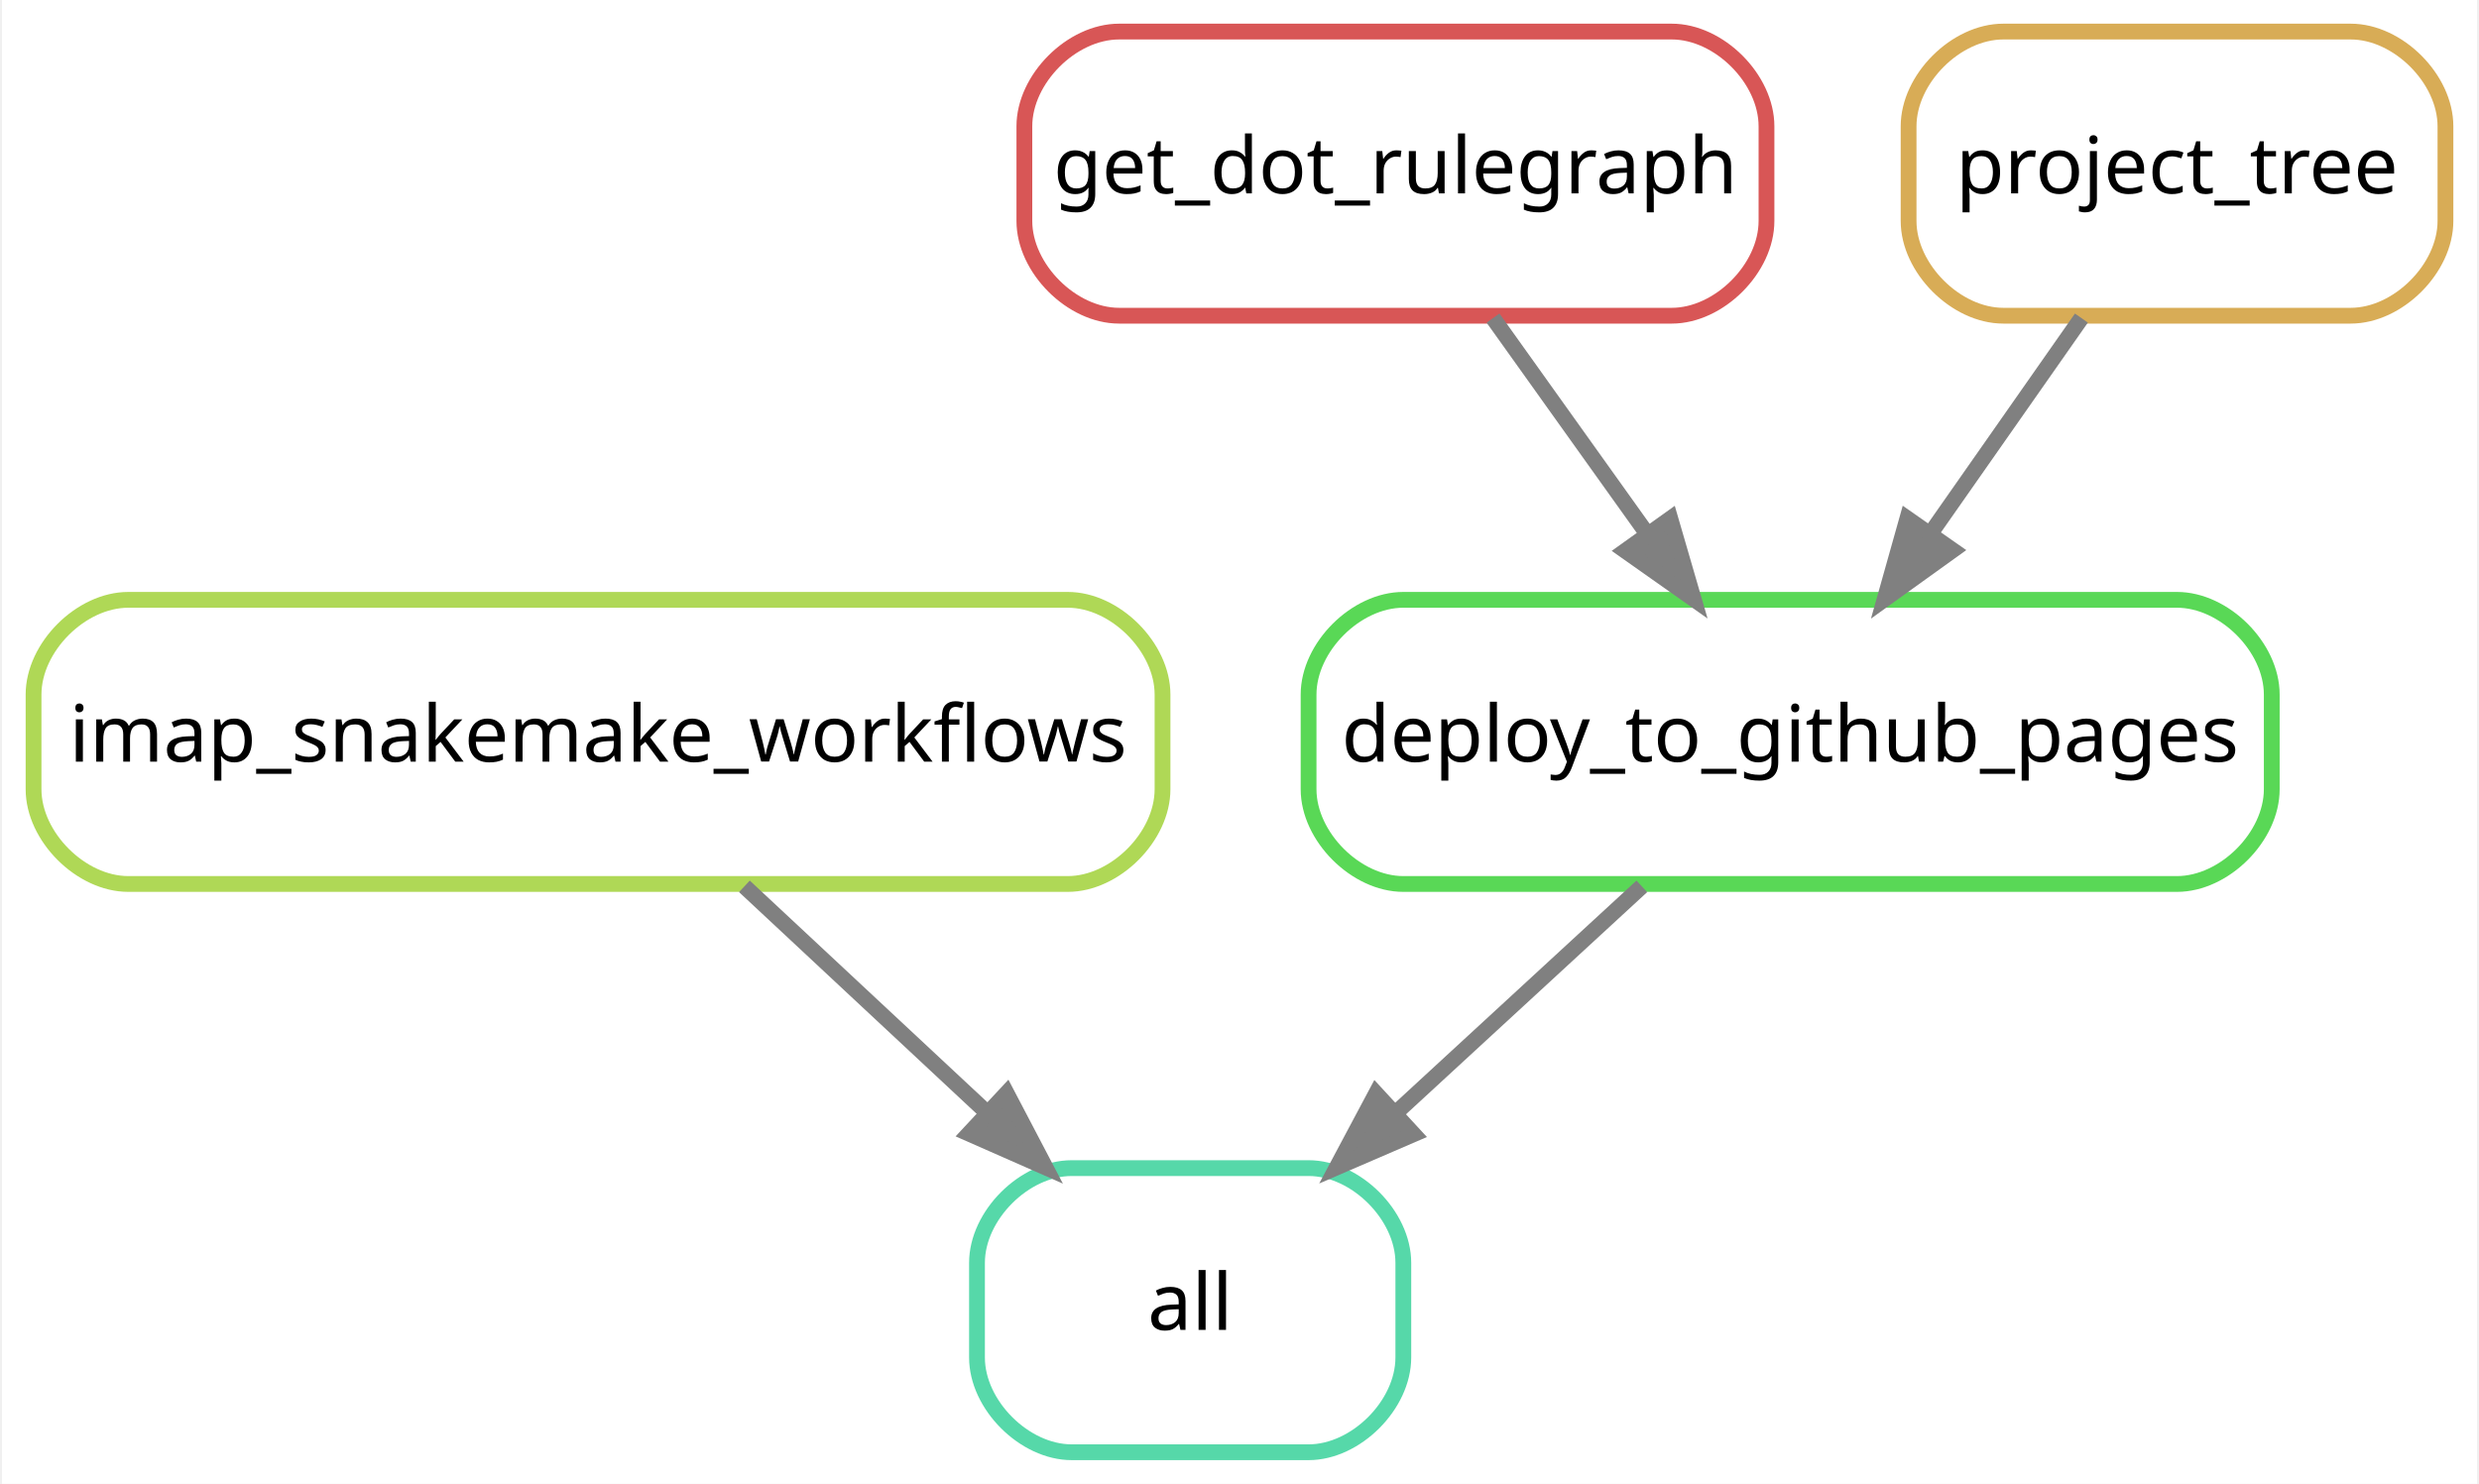
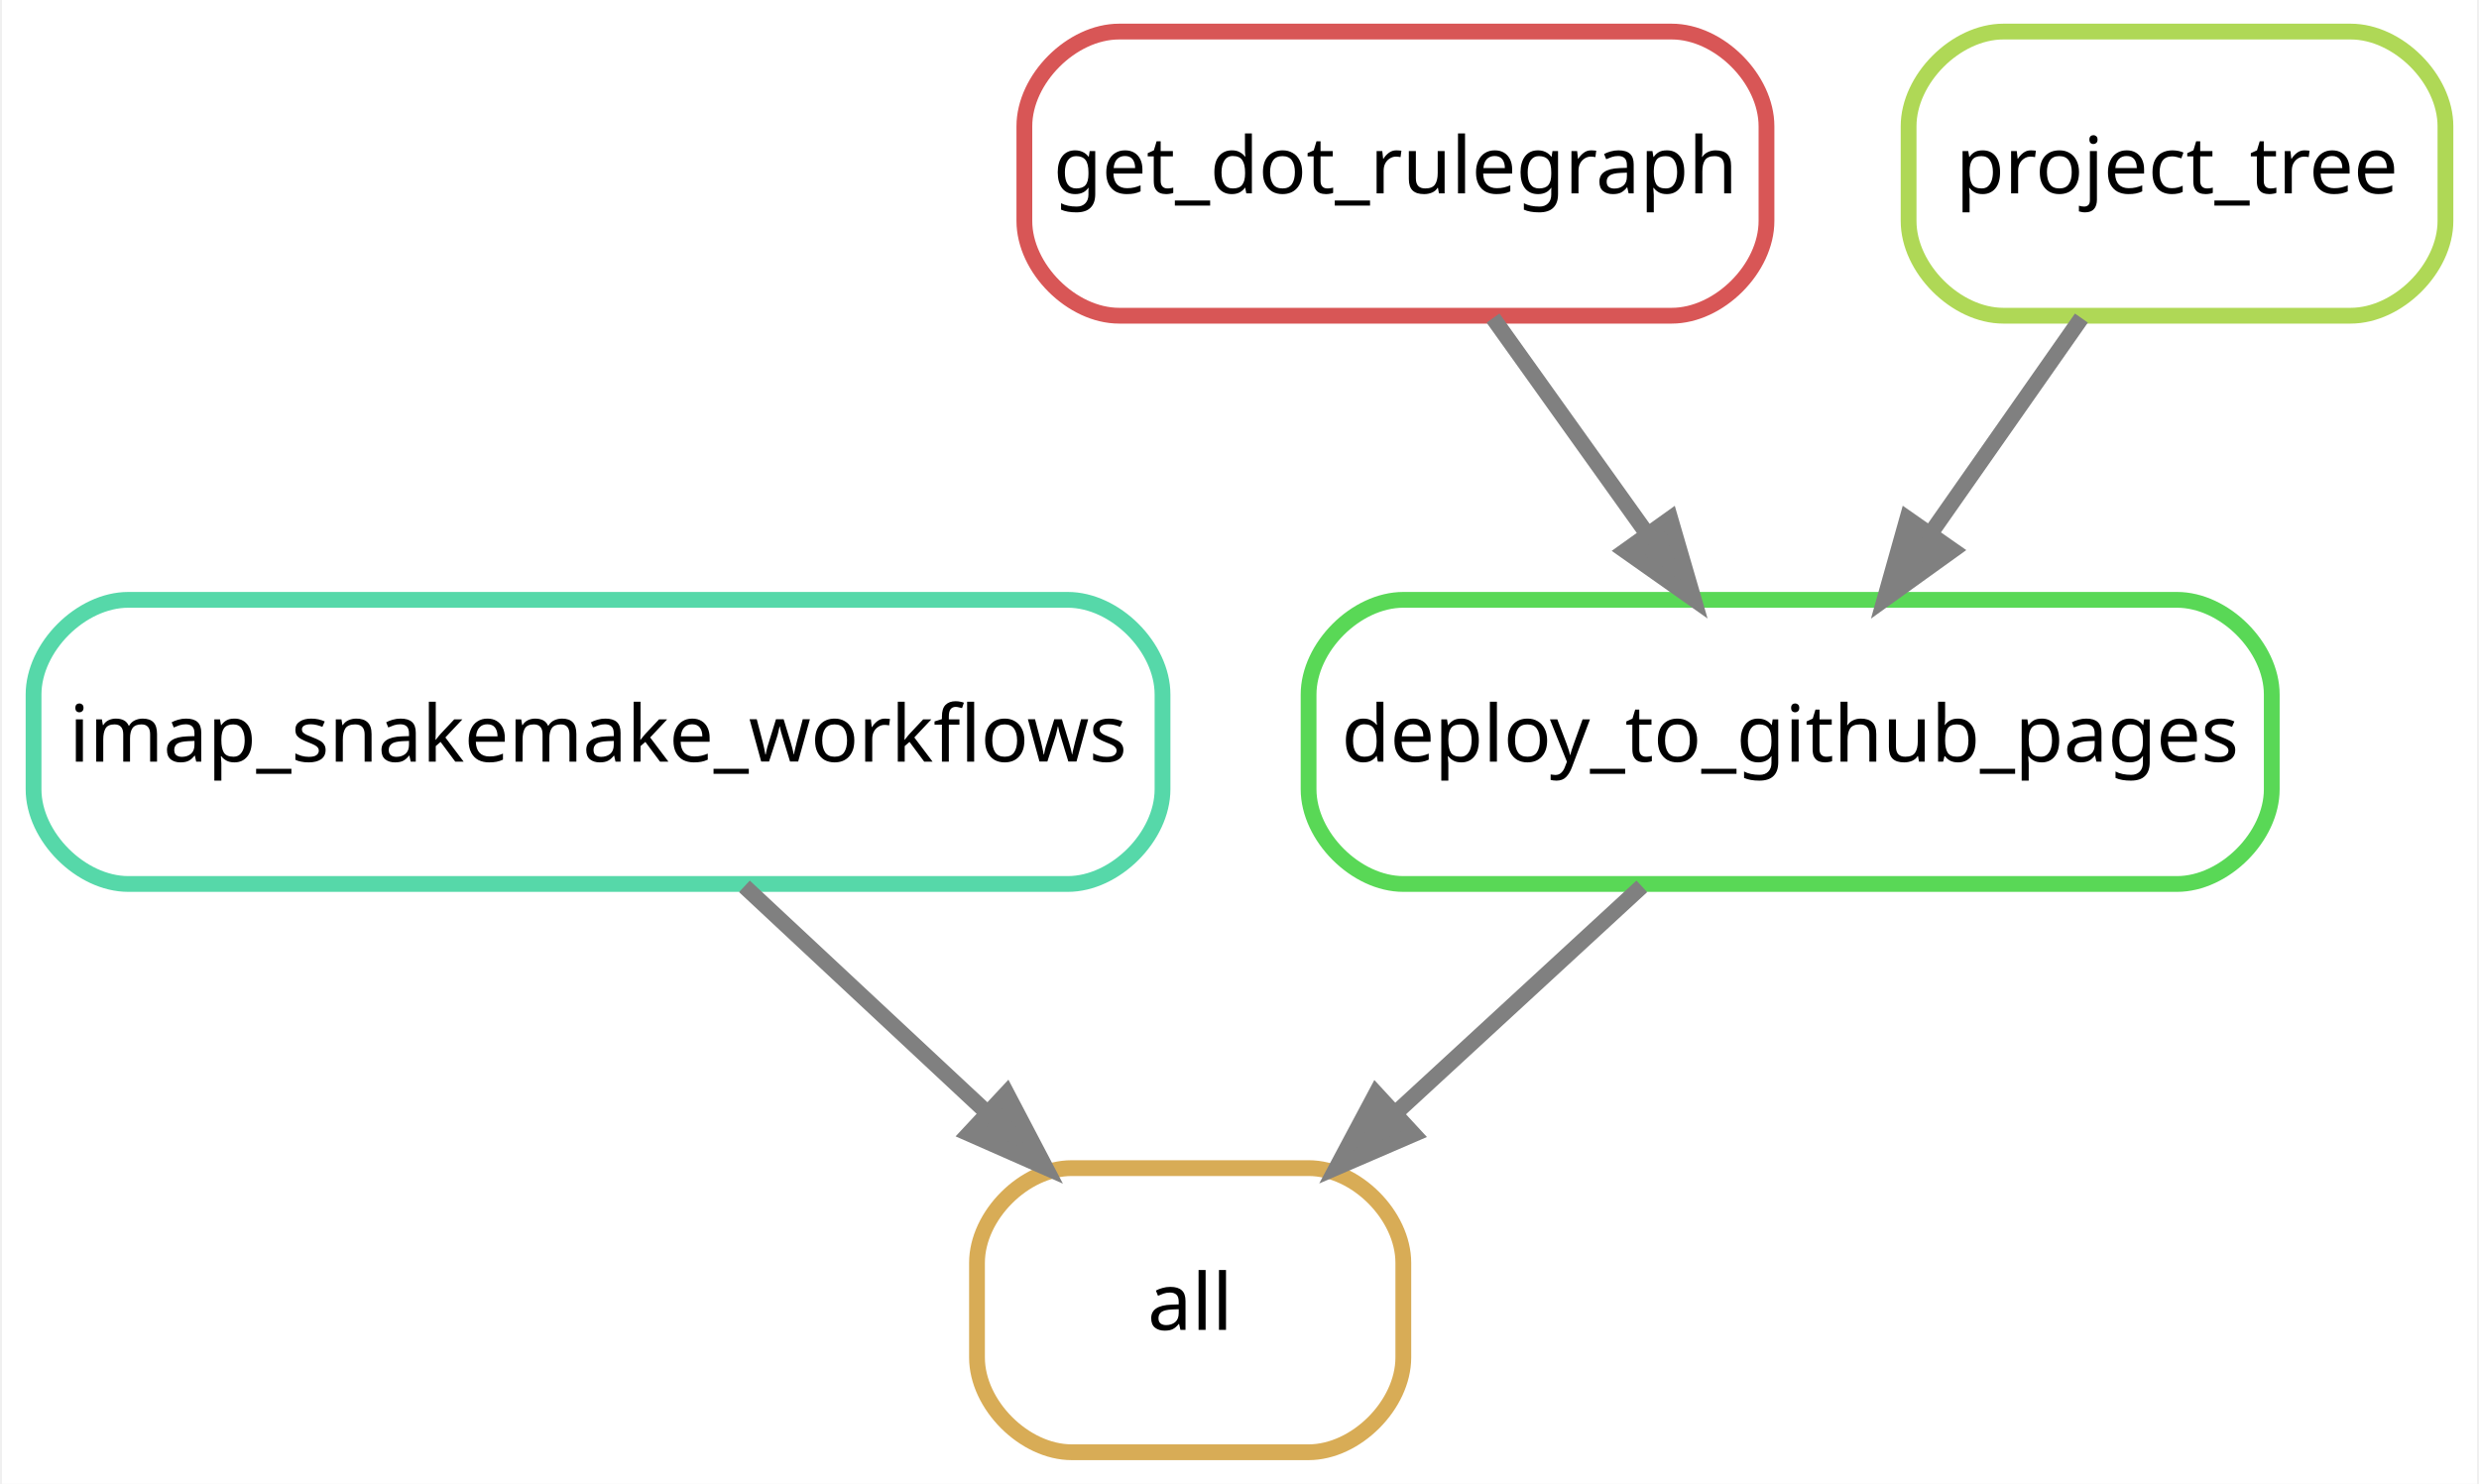
<svg xmlns="http://www.w3.org/2000/svg" width="314pt" height="188pt" viewBox="0.00 0.00 313.50 188.00">
  <g id="graph0" class="graph" transform="scale(1 1) rotate(0) translate(4 184)">
    <polygon fill="white" stroke="none" points="-4,4 -4,-184 309.5,-184 309.5,4 -4,4" />
    <g id="node1" class="node">
-       <path fill="none" stroke="#56d8a9" stroke-width="2" d="M161.5,-36C161.5,-36 131.5,-36 131.5,-36 125.5,-36 119.5,-30 119.5,-24 119.5,-24 119.5,-12 119.5,-12 119.5,-6 125.5,0 131.5,0 131.5,0 161.5,0 161.5,0 167.5,0 173.5,-6 173.5,-12 173.5,-12 173.5,-24 173.5,-24 173.5,-30 167.5,-36 161.5,-36" />
+       <path fill="none" stroke="#d8ac56" stroke-width="2" d="M161.5,-36C161.5,-36 131.5,-36 131.5,-36 125.5,-36 119.5,-30 119.5,-24 119.5,-24 119.5,-12 119.5,-12 119.5,-6 125.5,0 131.5,0 131.5,0 161.5,0 161.5,0 167.5,0 173.5,-6 173.5,-12 173.5,-12 173.5,-24 173.5,-24 173.5,-30 167.5,-36 161.5,-36" />
      <text text-anchor="middle" x="146.5" y="-15.5" font-family="sans" font-size="10.00">all</text>
    </g>
    <g id="node2" class="node">
-       <path fill="none" stroke="#afd856" stroke-width="2" d="M131,-108C131,-108 12,-108 12,-108 6,-108 0,-102 0,-96 0,-96 0,-84 0,-84 0,-78 6,-72 12,-72 12,-72 131,-72 131,-72 137,-72 143,-78 143,-84 143,-84 143,-96 143,-96 143,-102 137,-108 131,-108" />
+       <path fill="none" stroke="#56d8a9" stroke-width="2" d="M131,-108C131,-108 12,-108 12,-108 6,-108 0,-102 0,-96 0,-96 0,-84 0,-84 0,-78 6,-72 12,-72 12,-72 131,-72 131,-72 137,-72 143,-78 143,-84 143,-84 143,-96 143,-96 143,-102 137,-108 131,-108" />
      <text text-anchor="middle" x="71.5" y="-87.5" font-family="sans" font-size="10.00">imap_snakemake_workflows</text>
    </g>
-     <g id="edge2" class="edge">
+     <g id="edge1" class="edge">
      <path fill="none" stroke="grey" stroke-width="2" d="M90.04,-71.7C99.3,-63.05 110.66,-52.45 120.76,-43.03" />
      <polygon fill="grey" stroke="grey" stroke-width="2" points="123.25,-45.49 128.17,-36.1 118.48,-40.37 123.25,-45.49" />
    </g>
    <g id="node3" class="node">
      <path fill="none" stroke="#59d856" stroke-width="2" d="M271.5,-108C271.5,-108 173.5,-108 173.5,-108 167.5,-108 161.5,-102 161.5,-96 161.5,-96 161.5,-84 161.5,-84 161.5,-78 167.5,-72 173.5,-72 173.5,-72 271.5,-72 271.5,-72 277.5,-72 283.5,-78 283.5,-84 283.5,-84 283.5,-96 283.5,-96 283.5,-102 277.5,-108 271.5,-108" />
      <text text-anchor="middle" x="222.5" y="-87.5" font-family="sans" font-size="10.00">deploy_to_github_pages</text>
    </g>
-     <g id="edge1" class="edge">
+     <g id="edge2" class="edge">
      <path fill="none" stroke="grey" stroke-width="2" d="M203.71,-71.7C194.33,-63.05 182.82,-52.45 172.59,-43.03" />
      <polygon fill="grey" stroke="grey" stroke-width="2" points="174.8,-40.3 165.07,-36.1 170.05,-45.45 174.8,-40.3" />
    </g>
    <g id="node4" class="node">
      <path fill="none" stroke="#d85656" stroke-width="2" d="M207.5,-180C207.5,-180 137.5,-180 137.5,-180 131.5,-180 125.5,-174 125.5,-168 125.5,-168 125.5,-156 125.5,-156 125.5,-150 131.5,-144 137.5,-144 137.5,-144 207.5,-144 207.5,-144 213.5,-144 219.5,-150 219.5,-156 219.5,-156 219.5,-168 219.5,-168 219.5,-174 213.5,-180 207.5,-180" />
      <text text-anchor="middle" x="172.5" y="-159.5" font-family="sans" font-size="10.00">get_dot_rulegraph</text>
    </g>
    <g id="edge3" class="edge">
      <path fill="none" stroke="grey" stroke-width="2" d="M184.86,-143.7C190.73,-135.47 197.87,-125.48 204.34,-116.42" />
      <polygon fill="grey" stroke="grey" stroke-width="2" points="207.32,-118.28 210.28,-108.1 201.62,-114.21 207.32,-118.28" />
    </g>
    <g id="node5" class="node">
-       <path fill="none" stroke="#d8ac56" stroke-width="2" d="M293.5,-180C293.5,-180 249.5,-180 249.5,-180 243.5,-180 237.5,-174 237.5,-168 237.5,-168 237.5,-156 237.5,-156 237.5,-150 243.5,-144 249.5,-144 249.5,-144 293.5,-144 293.5,-144 299.5,-144 305.5,-150 305.5,-156 305.5,-156 305.5,-168 305.5,-168 305.5,-174 299.5,-180 293.5,-180" />
+       <path fill="none" stroke="#afd856" stroke-width="2" d="M293.5,-180C293.5,-180 249.5,-180 249.5,-180 243.5,-180 237.5,-174 237.5,-168 237.5,-168 237.5,-156 237.5,-156 237.5,-150 243.5,-144 249.5,-144 249.5,-144 293.5,-144 293.5,-144 299.5,-144 305.5,-150 305.5,-156 305.5,-156 305.5,-168 305.5,-168 305.5,-174 299.5,-180 293.5,-180" />
      <text text-anchor="middle" x="271.5" y="-159.5" font-family="sans" font-size="10.00">project_tree</text>
    </g>
    <g id="edge4" class="edge">
      <path fill="none" stroke="grey" stroke-width="2" d="M259.39,-143.7C253.63,-135.47 246.64,-125.48 240.29,-116.42" />
      <polygon fill="grey" stroke="grey" stroke-width="2" points="243.08,-114.29 234.47,-108.1 237.34,-118.3 243.08,-114.29" />
    </g>
  </g>
</svg>
